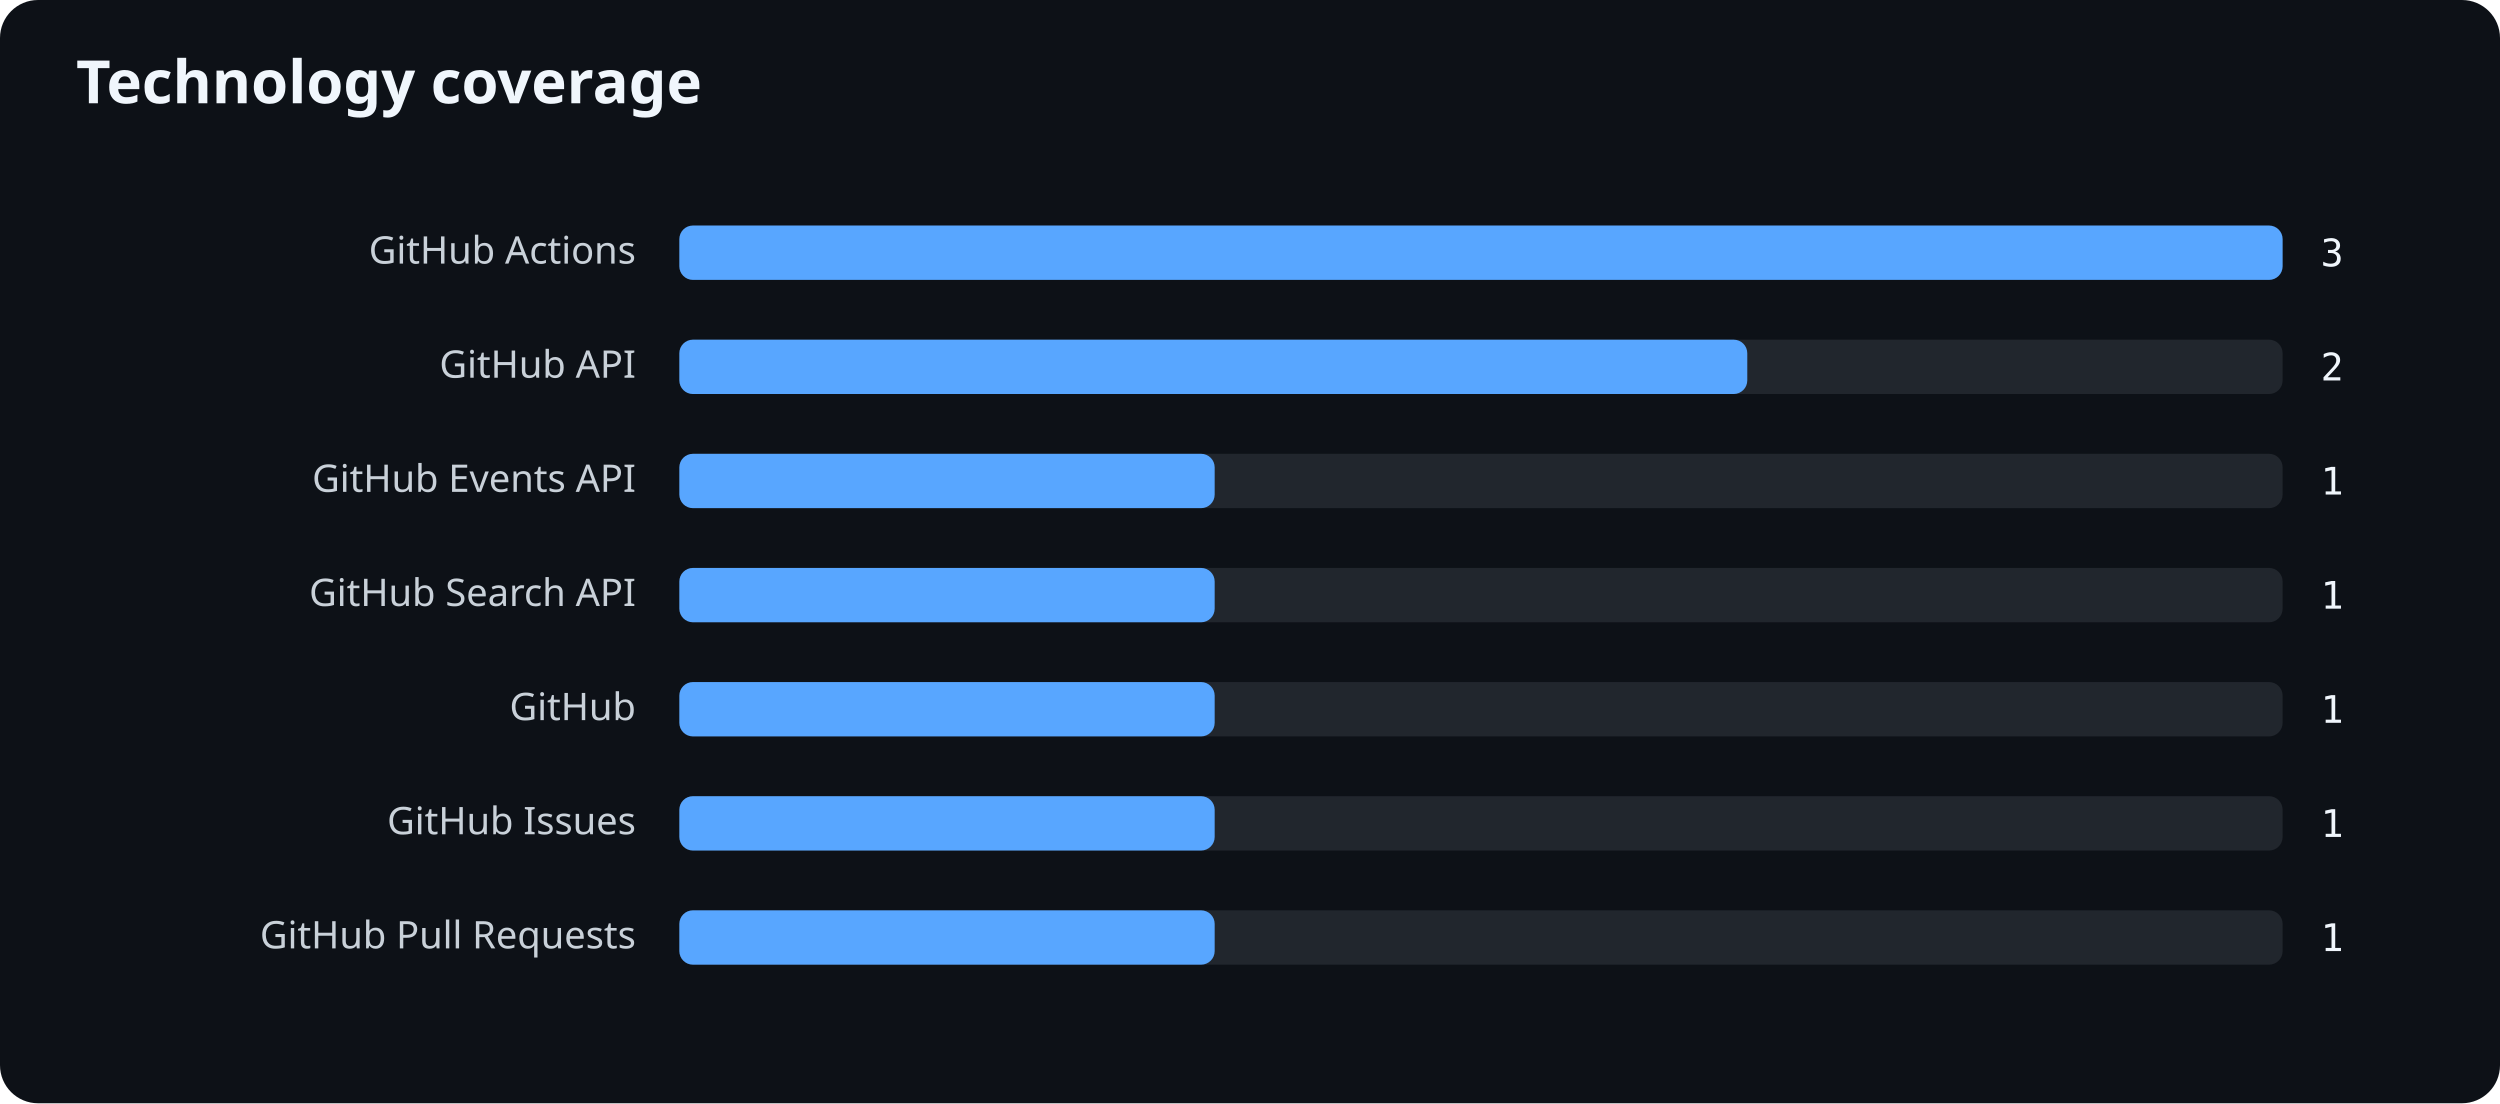
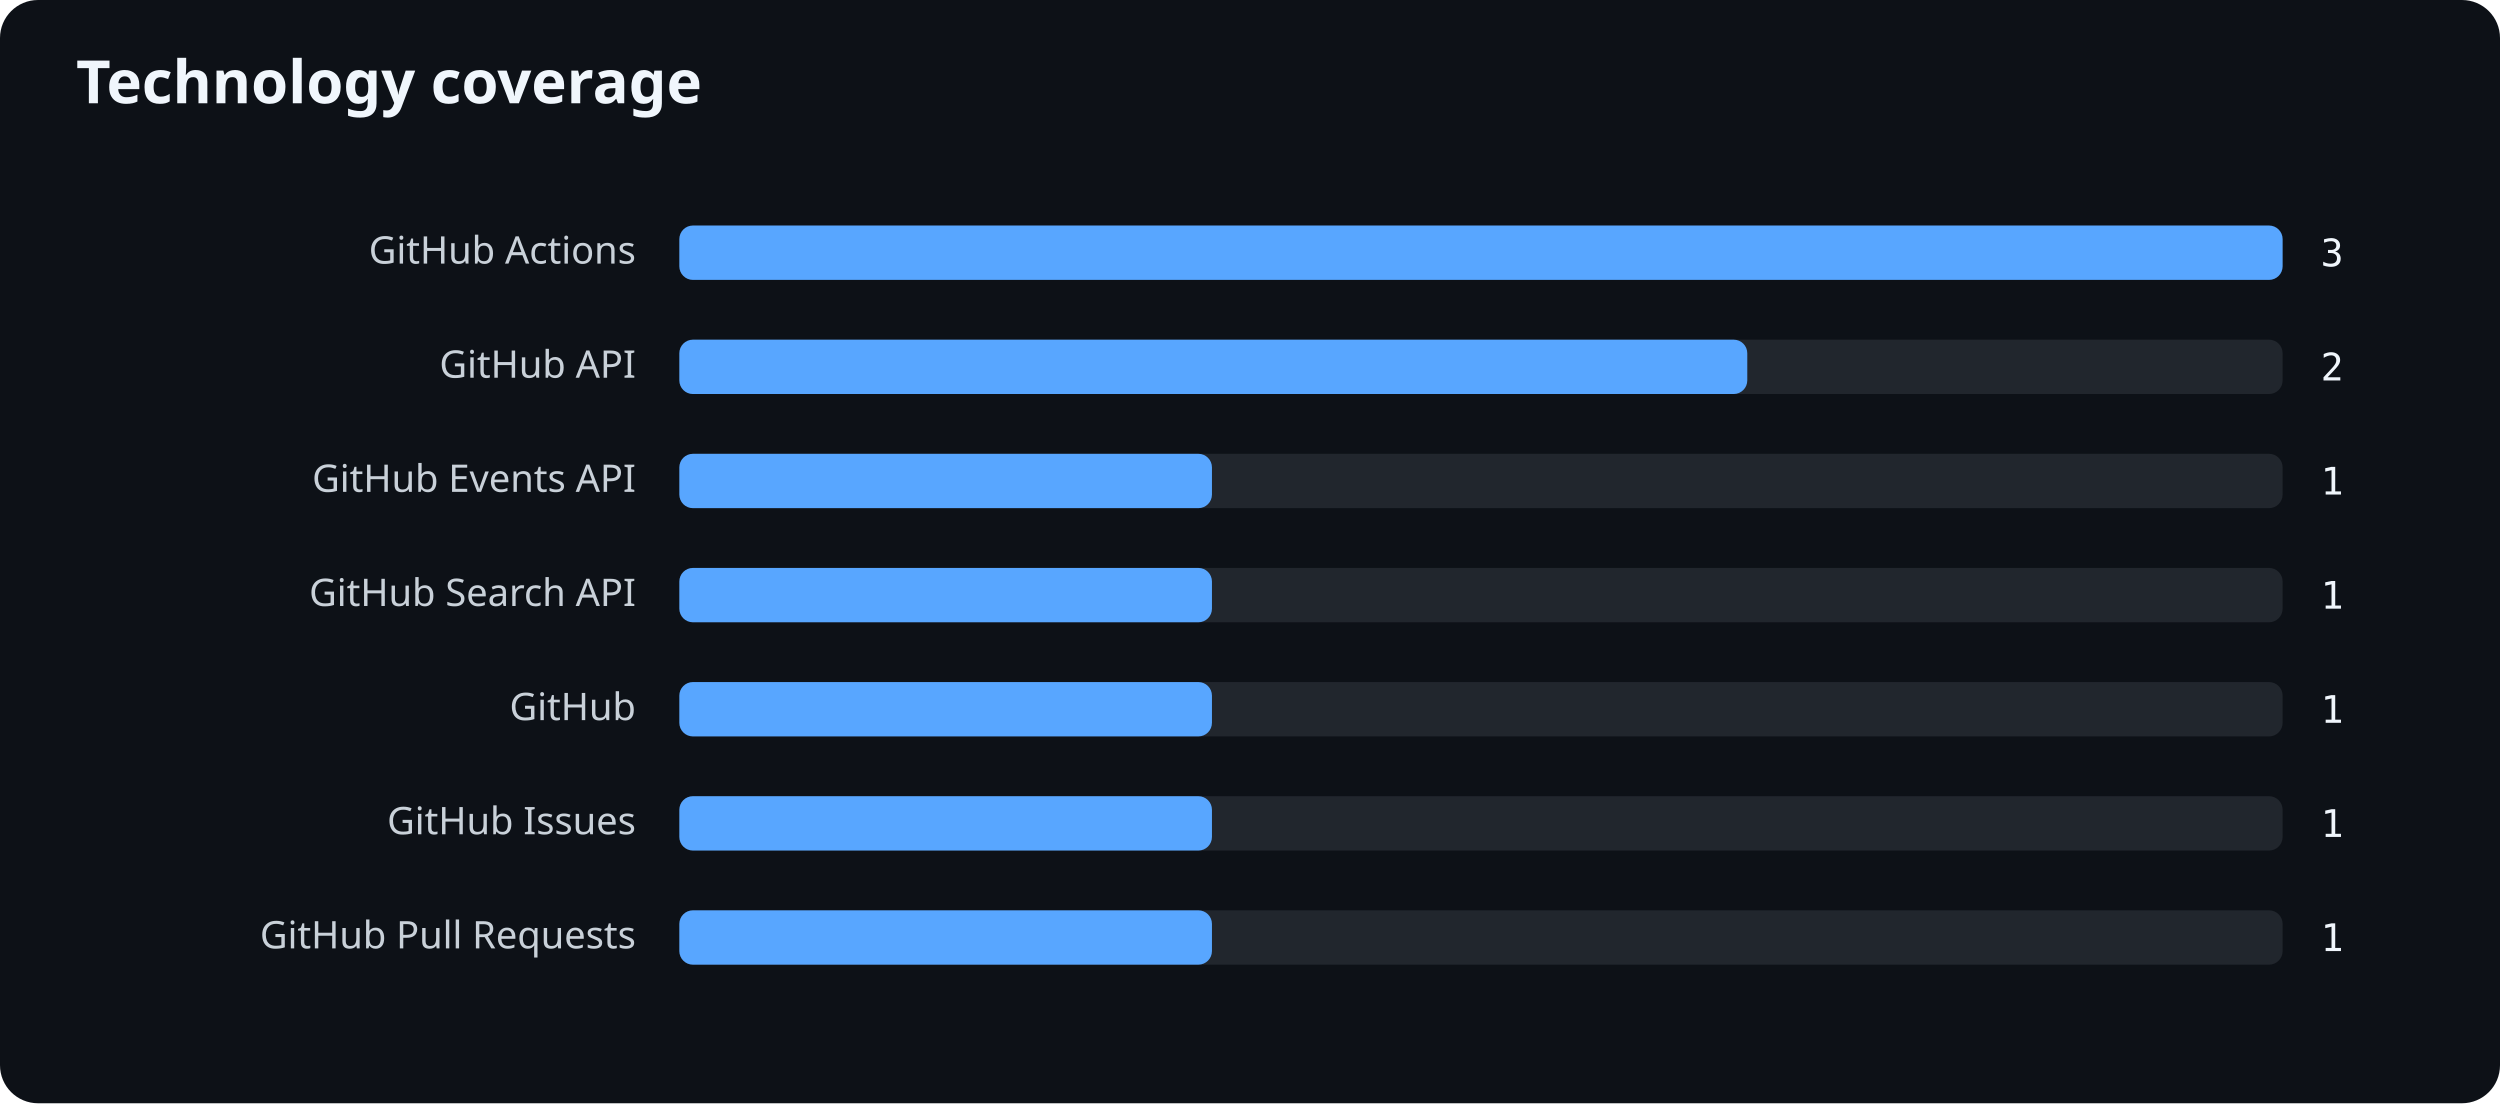
<svg xmlns="http://www.w3.org/2000/svg" width="920" height="406" viewBox="0 0 920 406" role="img" aria-labelledby="title desc">
  <rect width="100%" height="100%" rx="14" fill="#0d1117" />
  <text x="28" y="38" fill="#f0f6fc" font-family="system-ui,sans-serif" font-size="22" font-weight="700">Technology coverage</text>
  <text x="234" y="97" text-anchor="end" fill="#c9d1d9" font-family="system-ui,sans-serif" font-size="14">GitHub Actions</text>
  <rect x="250" y="83" width="590" height="20" rx="5" fill="#21262d" />
  <rect x="250" y="83" width="590" height="20" rx="5" fill="#58a6ff" />
  <text x="854" y="98" fill="#f0f6fc" font-family="ui-monospace,monospace" font-size="14">3</text>
  <text x="234" y="139" text-anchor="end" fill="#c9d1d9" font-family="system-ui,sans-serif" font-size="14">GitHub API</text>
  <rect x="250" y="125" width="590" height="20" rx="5" fill="#21262d" />
  <rect x="250" y="125" width="393" height="20" rx="5" fill="#58a6ff" />
  <text x="854" y="140" fill="#f0f6fc" font-family="ui-monospace,monospace" font-size="14">2</text>
  <text x="234" y="181" text-anchor="end" fill="#c9d1d9" font-family="system-ui,sans-serif" font-size="14">GitHub Events API</text>
  <rect x="250" y="167" width="590" height="20" rx="5" fill="#21262d" />
-   <rect x="250" y="167" width="197" height="20" rx="5" fill="#58a6ff" />
+   <rect x="250" y="167" width="196" height="20" rx="5" fill="#58a6ff" />
  <text x="854" y="182" fill="#f0f6fc" font-family="ui-monospace,monospace" font-size="14">1</text>
  <text x="234" y="223" text-anchor="end" fill="#c9d1d9" font-family="system-ui,sans-serif" font-size="14">GitHub Search API</text>
  <rect x="250" y="209" width="590" height="20" rx="5" fill="#21262d" />
-   <rect x="250" y="209" width="197" height="20" rx="5" fill="#58a6ff" />
+   <rect x="250" y="209" width="196" height="20" rx="5" fill="#58a6ff" />
  <text x="854" y="224" fill="#f0f6fc" font-family="ui-monospace,monospace" font-size="14">1</text>
  <text x="234" y="265" text-anchor="end" fill="#c9d1d9" font-family="system-ui,sans-serif" font-size="14">GitHub</text>
  <rect x="250" y="251" width="590" height="20" rx="5" fill="#21262d" />
-   <rect x="250" y="251" width="197" height="20" rx="5" fill="#58a6ff" />
+   <rect x="250" y="251" width="196" height="20" rx="5" fill="#58a6ff" />
  <text x="854" y="266" fill="#f0f6fc" font-family="ui-monospace,monospace" font-size="14">1</text>
  <text x="234" y="307" text-anchor="end" fill="#c9d1d9" font-family="system-ui,sans-serif" font-size="14">GitHub Issues</text>
  <rect x="250" y="293" width="590" height="20" rx="5" fill="#21262d" />
-   <rect x="250" y="293" width="197" height="20" rx="5" fill="#58a6ff" />
+   <rect x="250" y="293" width="196" height="20" rx="5" fill="#58a6ff" />
  <text x="854" y="308" fill="#f0f6fc" font-family="ui-monospace,monospace" font-size="14">1</text>
  <text x="234" y="349" text-anchor="end" fill="#c9d1d9" font-family="system-ui,sans-serif" font-size="14">GitHub Pull Requests</text>
  <rect x="250" y="335" width="590" height="20" rx="5" fill="#21262d" />
-   <rect x="250" y="335" width="197" height="20" rx="5" fill="#58a6ff" />
+   <rect x="250" y="335" width="196" height="20" rx="5" fill="#58a6ff" />
  <text x="854" y="350" fill="#f0f6fc" font-family="ui-monospace,monospace" font-size="14">1</text>
</svg>
